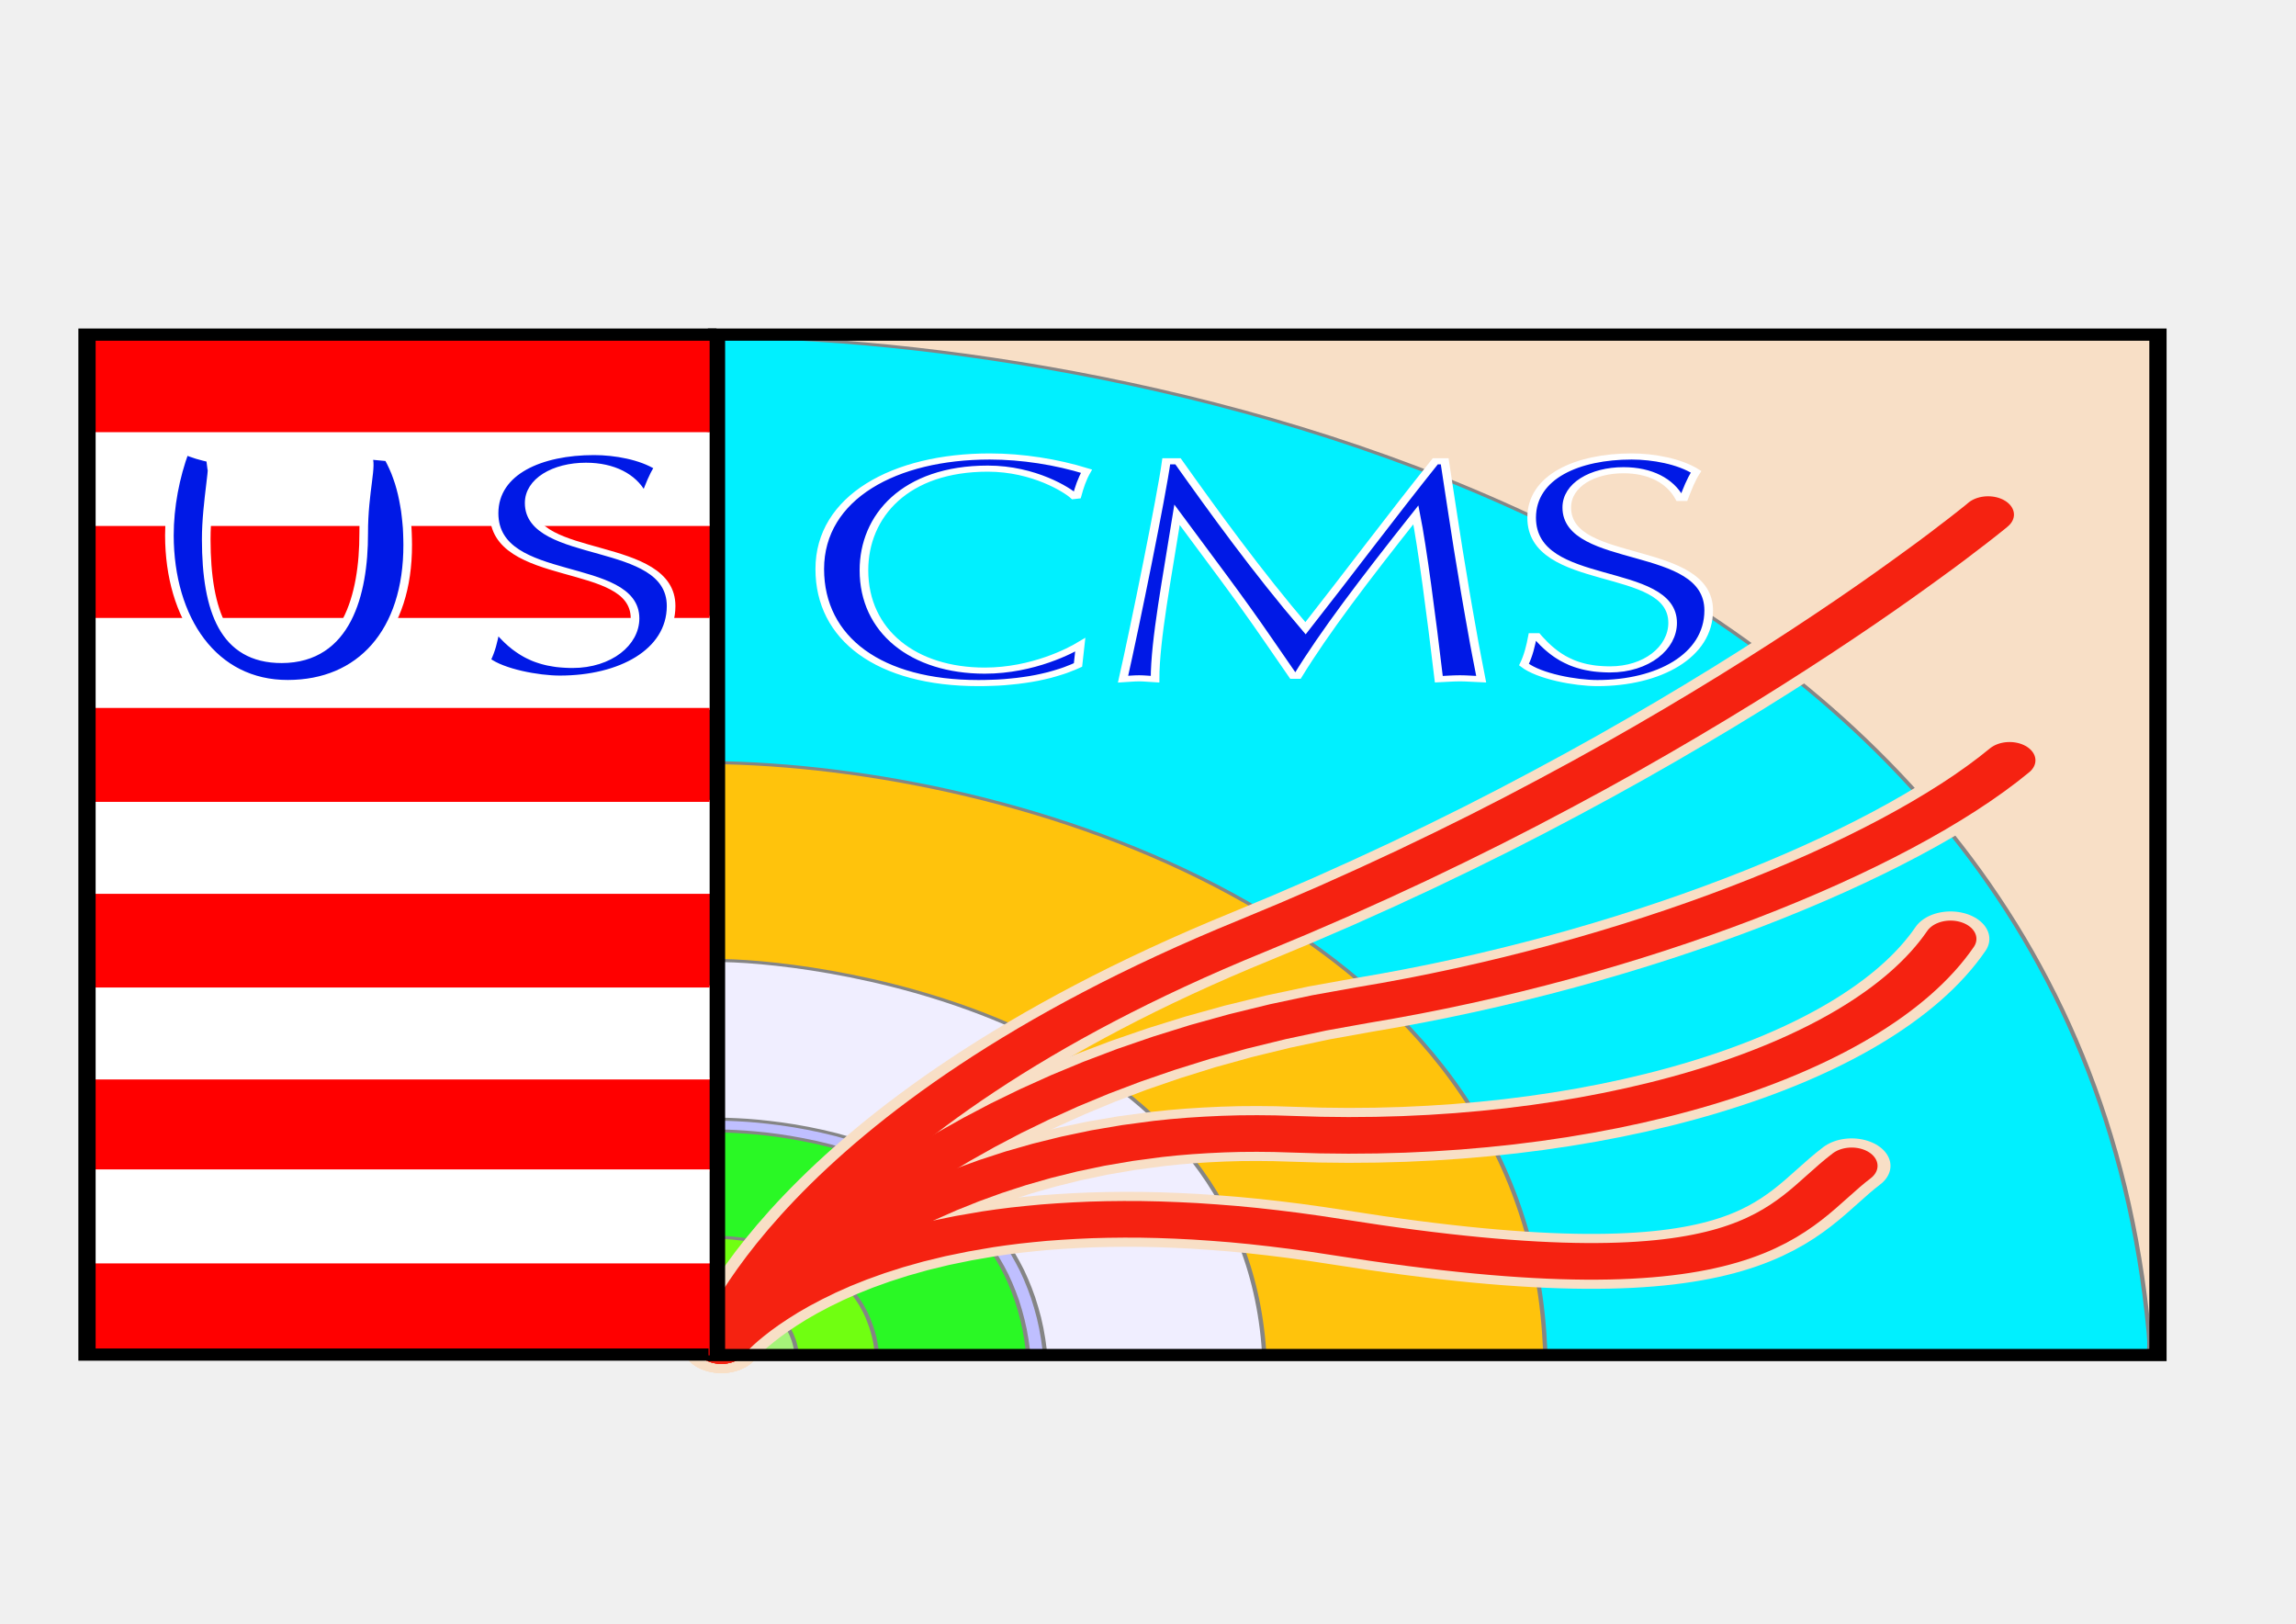
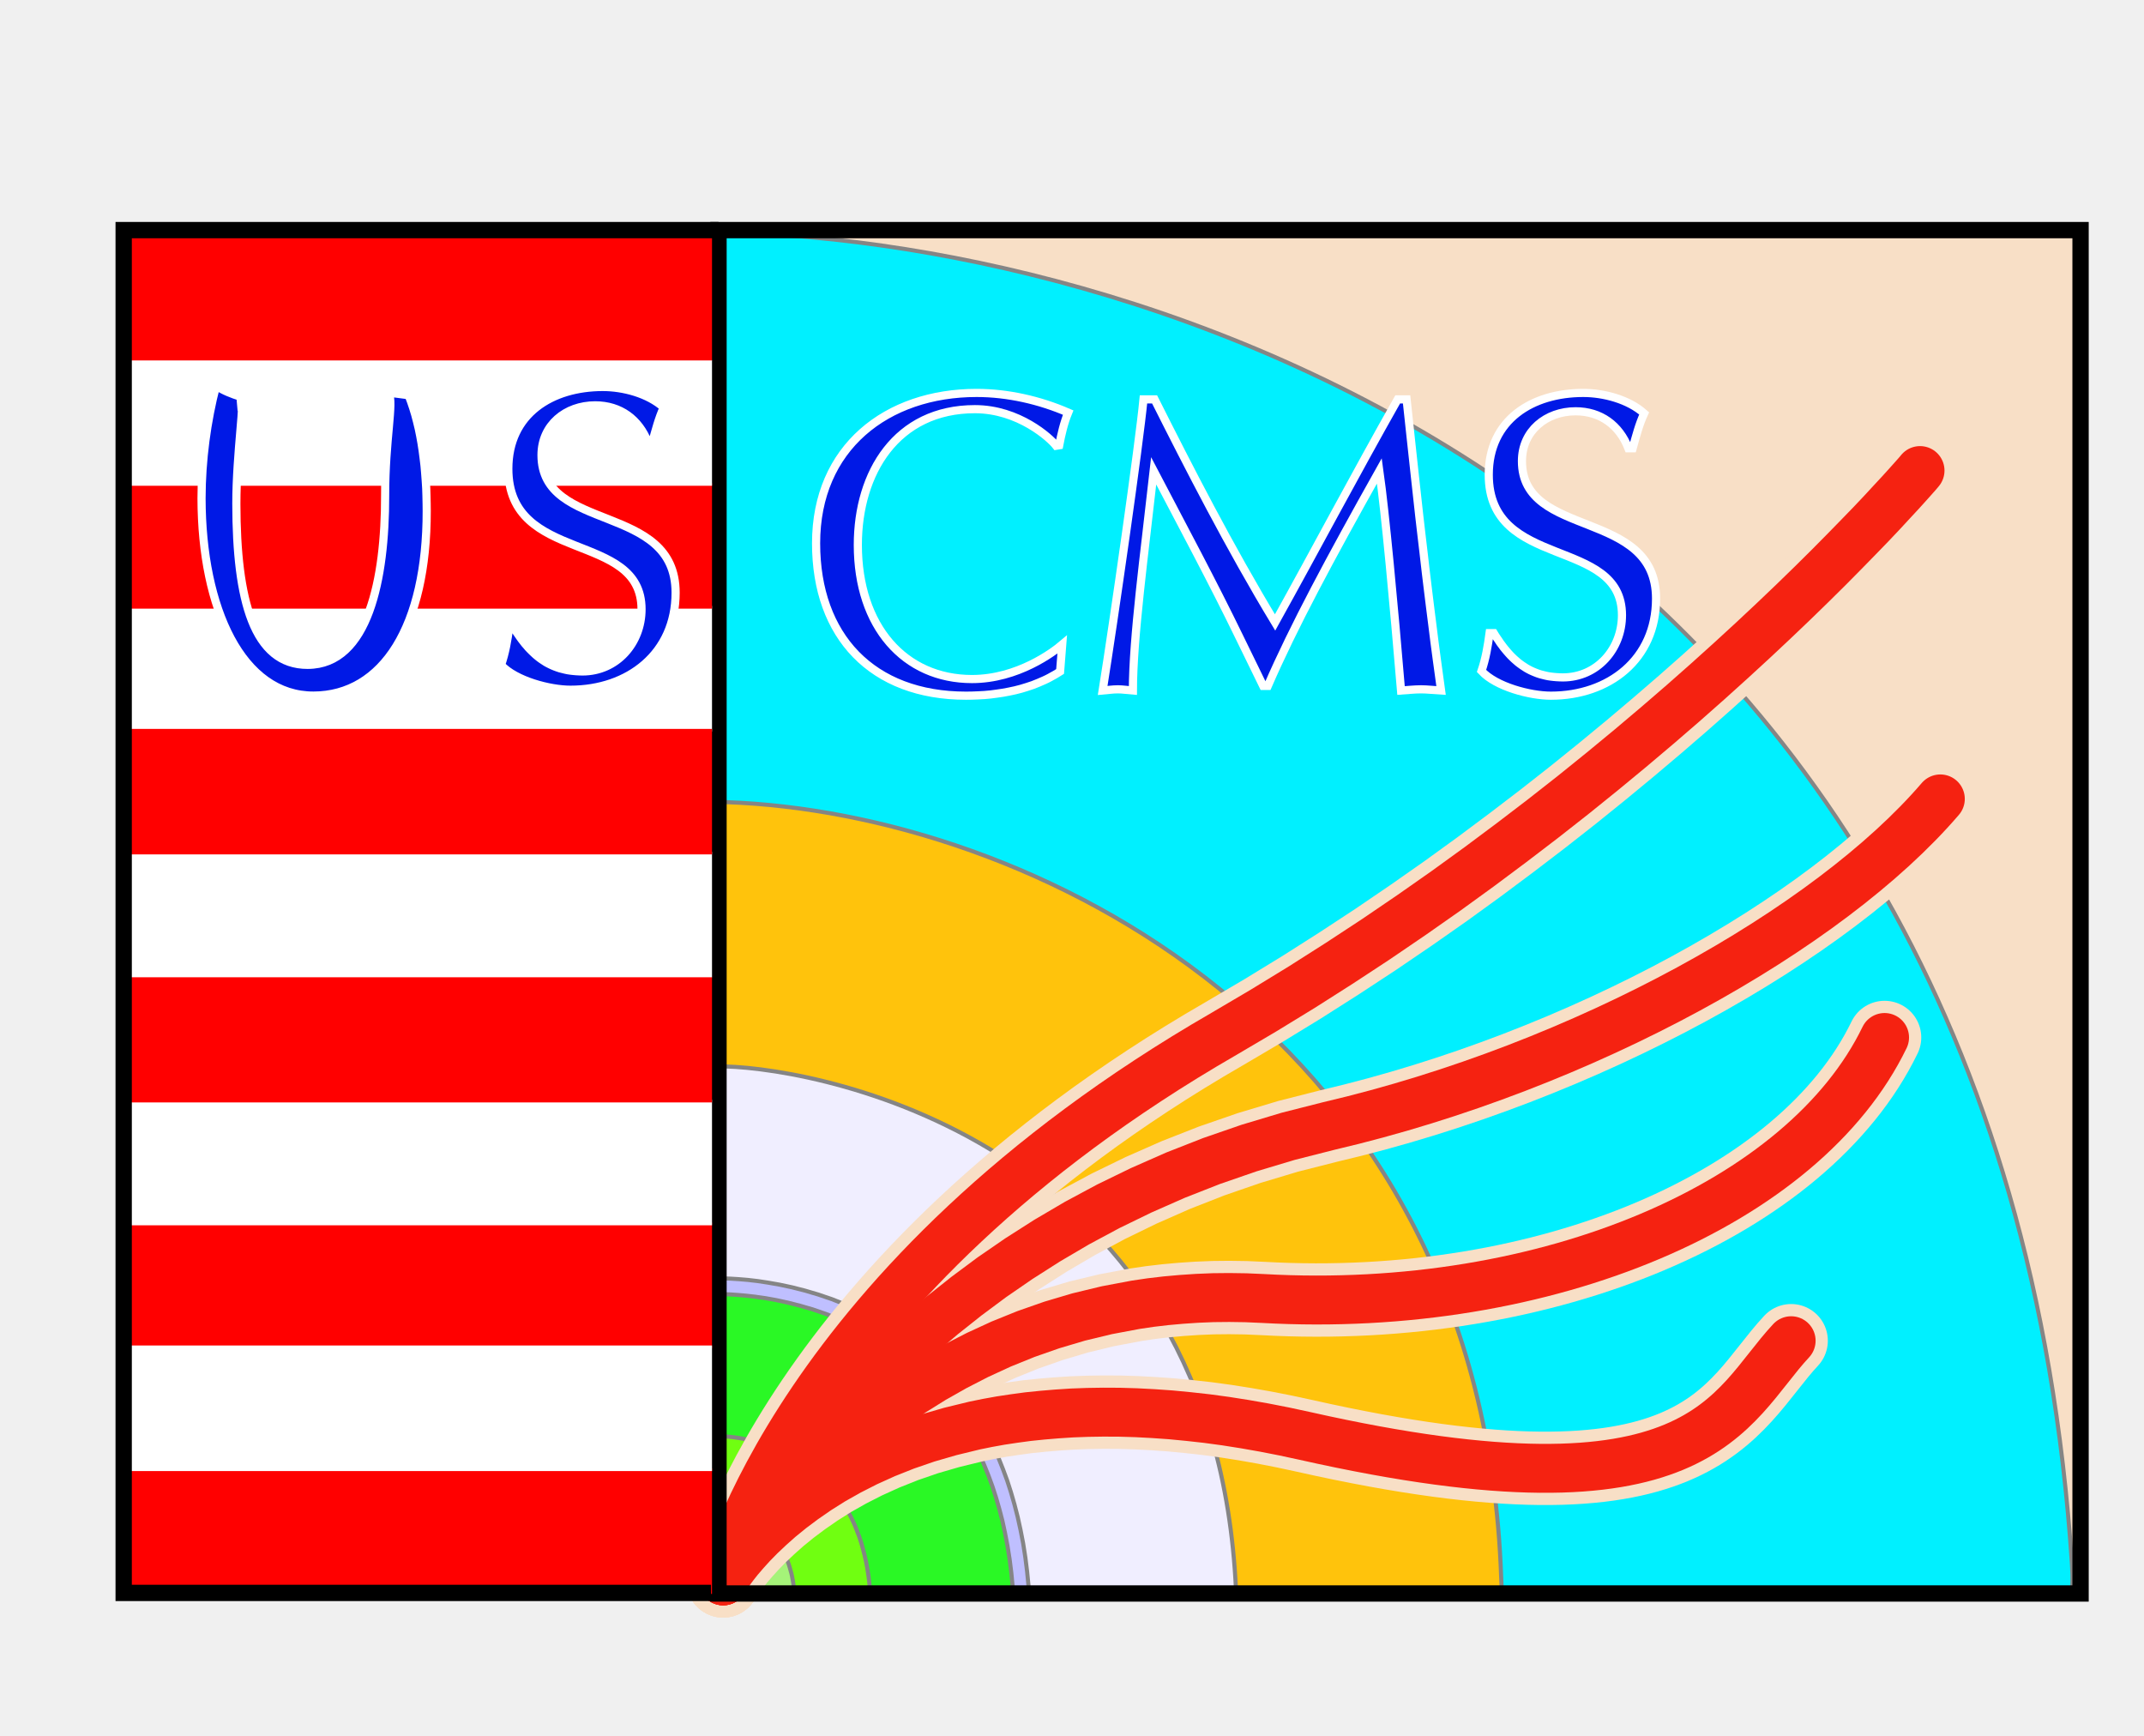
- <svg xmlns="http://www.w3.org/2000/svg" version="1.0" baseProfile="full" id="body" width="302.536" height="213.949" viewBox="0 0 1 1" preserveAspectRatio="none">
+ <svg xmlns="http://www.w3.org/2000/svg" version="1.0" id="body" width="105" height="85" viewBox=".05 .1 .85 .8">
  <defs id="defs124">
    </defs>
  <g id="content" transform="matrix(3.7578098e-3,0,0,-3.7578098e-3,-0.9541712,2.147635)" xml:space="preserve" stroke-miterlimit="10.433" fill-rule="even-odd" font-style="normal" font-variant="normal" font-weight="normal" font-stretch="normal" font-size-adjust="none" letter-spacing="normal" word-spacing="normal" style="font-style:normal;font-variant:normal;font-weight:normal;font-stretch:normal;letter-spacing:normal;word-spacing:normal;text-anchor:start;fill:none;fill-opacity:1;stroke:#000000;stroke-linecap:butt;stroke-linejoin:miter;stroke-miterlimit:10.433;stroke-dasharray:none;stroke-dashoffset:0;stroke-opacity:1">
    <polygon points="503.39,516.71 503.48,349.61 336.17,349.61 336.09,516.71 503.39,516.71 " id="polygon9" style="fill:#f8dfc6;fill-rule:nonzero;stroke:#f8dfc6;stroke-width:0" />
    <path d="M 336.06,349.54 L 336.18,349.54 L 336.54,349.54 L 337.13,349.54 L 337.94,349.54 L 338.97,349.54 L 340.2,349.54 L 341.64,349.54 L 343.27,349.54 L 345.08,349.54 L 347.06,349.54 L 349.22,349.54 L 351.54,349.55 L 354.01,349.55 L 356.62,349.55 L 359.38,349.55 L 362.26,349.55 L 368.39,349.56 L 374.95,349.56 L 381.87,349.57 L 389.1,349.57 L 396.58,349.57 L 404.24,349.58 L 419.86,349.59 L 435.48,349.6 L 443.13,349.61 L 450.59,349.61 L 457.81,349.61 L 464.72,349.62 L 471.26,349.62 L 477.36,349.63 L 480.23,349.63 L 482.97,349.63 L 485.58,349.63 L 488.03,349.63 L 490.33,349.64 L 492.47,349.64 L 494.44,349.64 L 496.23,349.64 L 497.84,349.64 L 499.25,349.64 L 500.47,349.64 L 501.47,349.64 L 502.26,349.64 L 502.83,349.64 L 503.17,349.64 L 503.26,349.64 C 502.73,349.64 503.2,349.64 502.97,353.11 C 494.15,486.84 384.81,516.08 336.34,516.4 C 336.15,516.4 336.06,516.39 336.06,516.39 L 336.06,349.54 z" id="path11" style="fill:#00f0ff;fill-rule:nonzero;stroke:#00f0ff;stroke-width:0" />
    <path d="M 336.06,349.54 L 336.18,349.54 L 336.54,349.54 L 337.13,349.54 L 337.94,349.54 L 338.97,349.54 L 340.2,349.54 L 341.64,349.54 L 343.27,349.54 L 345.08,349.54 L 347.06,349.54 L 349.22,349.54 L 351.54,349.55 L 354.01,349.55 L 356.62,349.55 L 359.38,349.55 L 362.26,349.55 L 368.39,349.56 L 374.95,349.56 L 381.87,349.57 L 389.1,349.57 L 396.58,349.57 L 404.24,349.58 L 419.86,349.59 L 435.48,349.6 L 443.13,349.61 L 450.59,349.61 L 457.81,349.61 L 464.72,349.62 L 471.26,349.62 L 477.36,349.63 L 480.23,349.63 L 482.97,349.63 L 485.58,349.63 L 488.03,349.63 L 490.33,349.64 L 492.47,349.64 L 494.44,349.64 L 496.23,349.64 L 497.84,349.64 L 499.25,349.64 L 500.47,349.64 L 501.47,349.64 L 502.26,349.64 L 502.83,349.64 L 503.17,349.64 L 503.26,349.64 C 502.73,349.64 503.2,349.64 502.97,353.11 C 494.15,486.84 384.81,516.08 336.34,516.4 C 336.15,516.4 336.06,516.39 336.06,516.39 L 336.06,349.54 z" id="path13" style="stroke:#858585;stroke-width:0.5" />
    <path d="M 336.21,446.66 L 336.21,446.66 L 336.21,446.66 L 336.22,446.65 L 336.23,446.65 L 336.25,446.65 L 336.27,446.65 L 336.3,446.65 L 336.33,446.64 L 336.36,446.64 L 336.4,446.64 L 336.44,446.63 L 336.49,446.63 L 336.54,446.62 L 336.59,446.62 L 336.64,446.61 L 336.7,446.61 L 336.76,446.6 L 336.82,446.6 L 336.89,446.59 L 336.95,446.58 L 337.02,446.58 L 337.09,446.57 L 337.17,446.57 L 337.24,446.56 L 337.32,446.56 L 337.47,446.55 L 337.62,446.54 L 337.78,446.53 L 337.94,446.52 C 374.75,445.24 430.61,418.49 432.96,351.5 C 433.04,349.46 433.09,349.51 433.09,349.51 C 323.57,349.51 336.15,349.52 336.15,349.52 L 336.21,446.66 z" id="path15" style="fill:#ffc30c;fill-rule:nonzero;stroke:#ffc30c;stroke-width:0" />
    <path d="M 336.21,446.66 L 336.21,446.66 L 336.21,446.66 L 336.22,446.65 L 336.23,446.65 L 336.25,446.65 L 336.27,446.65 L 336.3,446.65 L 336.33,446.64 L 336.36,446.64 L 336.4,446.64 L 336.44,446.63 L 336.49,446.63 L 336.54,446.62 L 336.59,446.62 L 336.64,446.61 L 336.7,446.61 L 336.76,446.6 L 336.82,446.6 L 336.89,446.59 L 336.95,446.58 L 337.02,446.58 L 337.09,446.57 L 337.17,446.57 L 337.24,446.56 L 337.32,446.56 L 337.47,446.55 L 337.62,446.54 L 337.78,446.53 L 337.94,446.52 C 374.75,445.24 430.61,418.49 432.96,351.5 C 433.04,349.46 433.09,349.51 433.09,349.51 C 323.57,349.51 336.15,349.52 336.15,349.52 L 336.21,446.66 z" id="path17" style="stroke:#858585;stroke-width:0.5" />
    <path d="M 336.14,414.27 L 336.14,414.27 L 336.14,414.27 L 336.15,414.27 L 336.16,414.27 L 336.18,414.26 L 336.2,414.26 L 336.22,414.26 L 336.24,414.25 L 336.27,414.25 L 336.3,414.24 L 336.33,414.23 L 336.37,414.23 L 336.41,414.22 L 336.45,414.22 L 336.5,414.21 L 336.55,414.2 L 336.6,414.19 L 336.66,414.19 L 336.71,414.18 L 336.77,414.17 L 336.84,414.17 L 336.91,414.16 L 336.98,414.15 L 337.05,414.15 L 337.13,414.14 L 337.2,414.13 L 337.29,414.13 L 337.37,414.12 L 337.46,414.12 L 337.55,414.12 L 337.64,414.11 L 337.74,414.11 C 350.35,413.78 397.87,404.36 400.43,350 C 400.5,348.64 400.41,349.51 400.41,349.51 C 327.12,349.51 336.15,349.52 336.15,349.52 L 336.14,414.27 z" id="path19" style="fill:#f0eeff;fill-rule:nonzero;stroke:#f0eeff;stroke-width:0" />
    <path d="M 336.14,414.27 L 336.14,414.27 L 336.14,414.27 L 336.15,414.27 L 336.16,414.27 L 336.18,414.26 L 336.2,414.26 L 336.22,414.26 L 336.24,414.25 L 336.27,414.25 L 336.3,414.24 L 336.33,414.23 L 336.37,414.23 L 336.41,414.22 L 336.45,414.22 L 336.5,414.21 L 336.55,414.2 L 336.6,414.19 L 336.66,414.19 L 336.71,414.18 L 336.77,414.17 L 336.84,414.17 L 336.91,414.16 L 336.98,414.15 L 337.05,414.15 L 337.13,414.14 L 337.2,414.13 L 337.29,414.13 L 337.37,414.12 L 337.46,414.12 L 337.55,414.12 L 337.64,414.11 L 337.74,414.11 C 350.35,413.78 397.87,404.36 400.43,350 C 400.5,348.64 400.41,349.51 400.41,349.51 C 327.12,349.51 336.15,349.52 336.15,349.52 L 336.14,414.27 z" id="path21" style="stroke:#858585;stroke-width:0.5" />
    <path d="M 336.14,388.1 L 336.17,388.1 L 336.24,388.11 L 336.37,388.11 L 336.54,388.11 L 336.76,388.12 L 337.02,388.12 L 337.33,388.12 L 337.67,388.11 L 338.48,388.08 L 339.44,388.02 L 340.53,387.93 L 341.74,387.79 L 343.06,387.59 L 344.48,387.34 L 345.98,387.02 L 347.55,386.62 L 349.18,386.14 L 350.86,385.57 L 352.57,384.89 L 354.31,384.11 L 356.05,383.21 L 357.8,382.18 L 359.53,381.03 L 361.23,379.73 L 362.06,379.02 L 362.89,378.28 L 363.7,377.5 L 364.5,376.68 L 365.28,375.82 L 366.04,374.91 L 366.79,373.96 L 367.51,372.97 L 368.21,371.93 L 368.89,370.85 L 369.54,369.72 L 370.17,368.54 L 370.76,367.31 L 371.33,366.03 L 371.86,364.7 L 372.37,363.32 L 372.83,361.89 L 373.26,360.4 L 373.66,358.85 L 374.01,357.25 L 374.33,355.6 L 374.6,353.88 L 374.82,352.11 L 375,350.27 C 375.07,349.47 375.07,349.47 375.07,349.47 C 331.71,349.47 336.14,349.45 336.14,349.45 L 336.14,388.1 z" id="path23" style="fill:#bfbfff;fill-rule:nonzero;stroke:#bfbfff;stroke-width:0" />
    <path d="M 336.14,388.1 L 336.17,388.1 L 336.24,388.11 L 336.37,388.11 L 336.54,388.11 L 336.76,388.12 L 337.02,388.12 L 337.33,388.12 L 337.67,388.11 L 338.48,388.08 L 339.44,388.02 L 340.53,387.93 L 341.74,387.79 L 343.06,387.59 L 344.48,387.34 L 345.98,387.02 L 347.55,386.62 L 349.18,386.14 L 350.86,385.57 L 352.57,384.89 L 354.31,384.11 L 356.05,383.21 L 357.8,382.18 L 359.53,381.03 L 361.23,379.73 L 362.06,379.02 L 362.89,378.28 L 363.7,377.5 L 364.5,376.68 L 365.28,375.82 L 366.04,374.91 L 366.79,373.96 L 367.51,372.97 L 368.21,371.93 L 368.89,370.85 L 369.54,369.72 L 370.17,368.54 L 370.76,367.31 L 371.33,366.03 L 371.86,364.7 L 372.37,363.32 L 372.83,361.89 L 373.26,360.4 L 373.66,358.85 L 374.01,357.25 L 374.33,355.6 L 374.6,353.88 L 374.82,352.11 L 375,350.27 C 375.07,349.47 375.07,349.47 375.07,349.47 C 331.71,349.47 336.14,349.45 336.14,349.45 L 336.14,388.1 z" id="path25" style="stroke:#858585;stroke-width:0.5" />
    <path d="M 378.86,462.55 L 378.54,462.35 L 378.23,462.16 L 377.9,461.98 L 377.58,461.8 L 377.25,461.63 L 376.91,461.47 L 376.22,461.17 L 375.52,460.89 L 374.8,460.65 L 374.08,460.43 L 373.34,460.24 L 372.59,460.08 L 371.84,459.94 L 371.09,459.83 L 370.33,459.73 L 369.57,459.66 L 368.81,459.62 L 368.06,459.59 L 367.31,459.58 C 355.83,459.58 348.93,466.84 348.93,478.27 C 348.93,490.02 357.6,496.71 368.62,496.71 C 372.43,496.71 376.35,495.82 379.85,494.3 C 379.32,493 379.01,491.64 378.75,490.29 L 378.38,490.23 C 377.65,491.17 373.79,494.72 368.41,494.72 C 358.8,494.72 354.05,486.94 354.05,478.07 C 354.05,468.04 359.79,461.62 368.05,461.62 C 373.68,461.62 378.07,464.96 379.12,465.85 L 378.86,462.55 z" id="path27" style="fill:#0019e6;fill-rule:nonzero;stroke:#0019e6;stroke-width:0" />
    <path d="M 378.86,462.55 L 378.54,462.35 L 378.23,462.16 L 377.9,461.98 L 377.58,461.8 L 377.25,461.63 L 376.91,461.47 L 376.22,461.17 L 375.52,460.89 L 374.8,460.65 L 374.08,460.43 L 373.34,460.24 L 372.59,460.08 L 371.84,459.94 L 371.09,459.83 L 370.33,459.73 L 369.57,459.66 L 368.81,459.62 L 368.06,459.59 L 367.31,459.58 C 355.83,459.58 348.93,466.84 348.93,478.27 C 348.93,490.02 357.6,496.71 368.62,496.71 C 372.43,496.71 376.35,495.82 379.85,494.3 C 379.32,493 379.01,491.64 378.75,490.29 L 378.38,490.23 C 377.65,491.17 373.79,494.72 368.41,494.72 C 358.8,494.72 354.05,486.94 354.05,478.07 C 354.05,468.04 359.79,461.62 368.05,461.62 C 373.68,461.62 378.07,464.96 379.12,465.85 L 378.86,462.55 z" id="path29" style="stroke:#ffffff;stroke-width:1" />
    <path d="M 421.36,495.92 L 421.88,491.09 L 422.4,486.3 L 422.92,481.58 L 423.19,479.26 L 423.46,476.97 L 423.72,474.71 L 423.99,472.49 L 424.26,470.31 L 424.53,468.18 L 424.79,466.1 L 425.06,464.08 L 425.33,462.11 L 425.59,460.21 C 424.65,460.26 423.92,460.36 423.14,460.36 C 422.3,460.36 421.46,460.26 420.68,460.21 C 419.8,470.7 418.75,481.98 418.02,487.15 C 411.96,476.34 407.47,467.99 404.34,460.78 L 403.77,460.78 L 400.89,466.68 C 397.55,473.57 393.89,480.36 390.34,487.15 C 389.2,476.97 387.79,466.63 387.79,460.21 C 387.11,460.26 386.53,460.36 385.96,460.36 C 385.28,460.36 384.7,460.26 384.08,460.21 C 385.43,468.61 388.57,490.44 389.09,495.92 L 390.45,495.92 C 394.62,487.62 399.64,477.8 405.23,468.56 C 410.19,477.49 414.99,486.58 420.27,495.92 L 421.36,495.92 z" id="path31" style="fill:#0019e6;fill-rule:nonzero;stroke:#0019e6;stroke-width:0" />
    <path d="M 421.36,495.92 L 421.88,491.09 L 422.4,486.3 L 422.92,481.58 L 423.19,479.26 L 423.46,476.97 L 423.72,474.71 L 423.99,472.49 L 424.26,470.31 L 424.53,468.18 L 424.79,466.1 L 425.06,464.08 L 425.33,462.11 L 425.59,460.21 C 424.65,460.26 423.92,460.36 423.14,460.36 C 422.3,460.36 421.46,460.26 420.68,460.21 C 419.8,470.7 418.75,481.98 418.02,487.15 C 411.96,476.34 407.47,467.99 404.34,460.78 L 403.77,460.78 L 400.89,466.68 C 397.55,473.57 393.89,480.36 390.34,487.15 C 389.2,476.97 387.79,466.63 387.79,460.21 C 387.11,460.26 386.53,460.36 385.96,460.36 C 385.28,460.36 384.7,460.26 384.08,460.21 C 385.43,468.61 388.57,490.44 389.09,495.92 L 390.45,495.92 C 394.62,487.62 399.64,477.8 405.23,468.56 C 410.19,477.49 414.99,486.58 420.27,495.92 L 421.36,495.92 z" id="path33" style="stroke:#ffffff;stroke-width:1" />
    <path d="M 432.06,467.25 L 432.25,466.94 L 432.45,466.64 L 432.65,466.35 L 432.84,466.06 L 433.05,465.78 L 433.25,465.51 L 433.46,465.25 L 433.67,465 L 433.89,464.75 L 434.11,464.51 L 434.33,464.29 L 434.56,464.07 L 434.8,463.86 L 435.03,463.66 L 435.28,463.47 L 435.53,463.29 L 435.79,463.12 L 436.05,462.95 L 436.32,462.8 L 436.59,462.66 L 436.88,462.53 L 437.17,462.41 L 437.46,462.3 L 437.77,462.2 L 438.08,462.12 L 438.4,462.04 L 438.73,461.97 L 439.07,461.92 L 439.42,461.88 L 439.78,461.85 L 440.15,461.83 L 440.52,461.82 C 444.75,461.82 447.78,465.32 447.78,469.45 C 447.78,479.16 431.44,474.88 431.44,486.68 C 431.44,493.42 436.77,496.71 443.03,496.71 C 445.54,496.71 448.57,495.92 450.5,494.2 C 449.87,492.84 449.5,491.38 449.09,489.92 L 448.57,489.92 C 447.47,492.74 445.17,494.46 442.09,494.46 C 438.49,494.46 435.51,492.06 435.51,488.35 C 435.51,478.74 451.96,482.61 451.96,471.48 C 451.96,464.02 446.16,459.58 439.06,459.58 C 436.5,459.58 432.32,460.68 430.55,462.61 C 431.07,464.12 431.33,465.69 431.54,467.25 L 432.06,467.25 z" id="path35" style="fill:#0019e6;fill-rule:nonzero;stroke:#0019e6;stroke-width:0" />
    <path d="M 432.06,467.25 L 432.25,466.94 L 432.45,466.64 L 432.65,466.35 L 432.84,466.06 L 433.05,465.78 L 433.25,465.51 L 433.46,465.25 L 433.67,465 L 433.89,464.75 L 434.11,464.51 L 434.33,464.29 L 434.56,464.07 L 434.8,463.86 L 435.03,463.66 L 435.28,463.47 L 435.53,463.29 L 435.79,463.12 L 436.05,462.95 L 436.32,462.8 L 436.59,462.66 L 436.88,462.53 L 437.17,462.41 L 437.46,462.3 L 437.77,462.2 L 438.08,462.12 L 438.4,462.04 L 438.73,461.97 L 439.07,461.92 L 439.42,461.88 L 439.78,461.85 L 440.15,461.83 L 440.52,461.82 C 444.75,461.82 447.78,465.32 447.78,469.45 C 447.78,479.16 431.44,474.88 431.44,486.68 C 431.44,493.42 436.77,496.71 443.03,496.71 C 445.54,496.71 448.57,495.92 450.5,494.2 C 449.87,492.84 449.5,491.38 449.09,489.92 L 448.57,489.92 C 447.47,492.74 445.17,494.46 442.09,494.46 C 438.49,494.46 435.51,492.06 435.51,488.35 C 435.51,478.74 451.96,482.61 451.96,471.48 C 451.96,464.02 446.16,459.58 439.06,459.58 C 436.5,459.58 432.32,460.68 430.55,462.61 C 431.07,464.12 431.33,465.69 431.54,467.25 L 432.06,467.25 z" id="path37" style="stroke:#ffffff;stroke-width:1" />
    <path d="M 336.13,386.17 L 336.16,386.17 L 336.23,386.17 L 336.35,386.18 L 336.51,386.18 L 336.72,386.18 L 336.97,386.18 L 337.26,386.18 L 337.59,386.17 L 338.36,386.15 L 339.27,386.09 L 340.3,386 L 341.45,385.87 L 342.71,385.69 L 344.05,385.45 L 345.48,385.14 L 346.97,384.76 L 348.52,384.31 L 350.12,383.76 L 351.74,383.12 L 353.39,382.37 L 355.05,381.52 L 356.71,380.55 L 358.35,379.45 L 359.97,378.21 L 360.76,377.54 L 361.54,376.84 L 362.31,376.1 L 363.07,375.32 L 363.81,374.5 L 364.54,373.64 L 365.25,372.74 L 365.93,371.79 L 366.6,370.81 L 367.24,369.78 L 367.86,368.71 L 368.46,367.59 L 369.03,366.42 L 369.56,365.2 L 370.07,363.94 L 370.55,362.63 L 370.99,361.27 L 371.4,359.85 L 371.78,358.39 L 372.11,356.87 L 372.41,355.29 L 372.67,353.66 L 372.88,351.98 L 373.05,350.23 C 373.12,349.47 373.12,349.47 373.12,349.47 C 331.92,349.47 336.13,349.45 336.13,349.45 L 336.13,386.17 z" id="path39" style="fill:#2af825;fill-rule:nonzero;stroke:#2af825;stroke-width:0" />
    <path d="M 336.13,386.17 L 336.16,386.17 L 336.23,386.17 L 336.35,386.18 L 336.51,386.18 L 336.72,386.18 L 336.97,386.18 L 337.26,386.18 L 337.59,386.17 L 338.36,386.15 L 339.27,386.09 L 340.3,386 L 341.45,385.87 L 342.71,385.69 L 344.05,385.45 L 345.48,385.14 L 346.97,384.76 L 348.52,384.31 L 350.12,383.76 L 351.74,383.12 L 353.39,382.37 L 355.05,381.52 L 356.71,380.55 L 358.35,379.45 L 359.97,378.21 L 360.76,377.54 L 361.54,376.84 L 362.31,376.1 L 363.07,375.32 L 363.81,374.5 L 364.54,373.64 L 365.25,372.74 L 365.93,371.79 L 366.6,370.81 L 367.24,369.78 L 367.86,368.71 L 368.46,367.59 L 369.03,366.42 L 369.56,365.2 L 370.07,363.94 L 370.55,362.63 L 370.99,361.27 L 371.4,359.85 L 371.78,358.39 L 372.11,356.87 L 372.41,355.29 L 372.67,353.66 L 372.88,351.98 L 373.05,350.23 C 373.12,349.47 373.12,349.47 373.12,349.47 C 331.92,349.47 336.13,349.45 336.13,349.45 L 336.13,386.17 z" id="path41" style="stroke:#858585;stroke-width:0.5" />
    <path d="M 336.12,368.77 L 336.13,368.77 L 336.17,368.78 L 336.23,368.78 L 336.32,368.78 L 336.43,368.78 L 336.56,368.78 L 336.71,368.78 L 336.89,368.78 L 337.29,368.76 L 337.77,368.73 L 338.31,368.69 L 338.92,368.62 L 339.58,368.52 L 340.29,368.39 L 341.04,368.23 L 341.82,368.03 L 342.64,367.79 L 343.48,367.51 L 344.34,367.17 L 345.21,366.78 L 346.08,366.33 L 346.95,365.81 L 347.81,365.24 L 348.66,364.59 L 349.08,364.23 L 349.49,363.86 L 349.9,363.47 L 350.3,363.06 L 350.69,362.63 L 351.07,362.18 L 351.44,361.7 L 351.81,361.21 L 352.16,360.69 L 352.5,360.15 L 352.82,359.58 L 353.13,358.99 L 353.43,358.38 L 353.72,357.74 L 353.98,357.07 L 354.24,356.38 L 354.47,355.67 L 354.68,354.92 L 354.88,354.15 L 355.06,353.35 L 355.22,352.52 L 355.35,351.66 L 355.46,350.78 L 355.55,349.86 C 355.59,349.46 355.59,349.46 355.59,349.46 C 333.91,349.46 336.12,349.45 336.12,349.45 L 336.12,368.77 z" id="path43" style="fill:#70ff11;fill-rule:nonzero;stroke:#70ff11;stroke-width:0" />
    <path d="M 336.12,368.77 L 336.13,368.77 L 336.17,368.78 L 336.23,368.78 L 336.32,368.78 L 336.43,368.78 L 336.56,368.78 L 336.71,368.78 L 336.89,368.78 L 337.29,368.76 L 337.77,368.73 L 338.31,368.69 L 338.92,368.62 L 339.58,368.52 L 340.29,368.39 L 341.04,368.23 L 341.82,368.03 L 342.64,367.79 L 343.48,367.51 L 344.34,367.17 L 345.21,366.78 L 346.08,366.33 L 346.95,365.81 L 347.81,365.24 L 348.66,364.59 L 349.08,364.23 L 349.49,363.86 L 349.9,363.47 L 350.3,363.06 L 350.69,362.63 L 351.07,362.18 L 351.44,361.7 L 351.81,361.21 L 352.16,360.69 L 352.5,360.15 L 352.82,359.58 L 353.13,358.99 L 353.43,358.38 L 353.72,357.74 L 353.98,357.07 L 354.24,356.38 L 354.47,355.67 L 354.68,354.92 L 354.88,354.15 L 355.06,353.35 L 355.22,352.52 L 355.35,351.66 L 355.46,350.78 L 355.55,349.86 C 355.59,349.46 355.59,349.46 355.59,349.46 C 333.91,349.46 336.12,349.45 336.12,349.45 L 336.12,368.77 z" id="path45" style="stroke:#858585;stroke-width:0.5" />
    <path d="M 336.12,359.53 L 336.13,359.53 L 336.15,359.53 L 336.18,359.53 L 336.23,359.53 L 336.28,359.53 L 336.35,359.53 L 336.43,359.53 L 336.52,359.53 L 336.73,359.52 L 336.98,359.51 L 337.27,359.48 L 337.58,359.44 L 337.93,359.39 L 338.3,359.33 L 338.69,359.25 L 339.1,359.14 L 339.52,359.02 L 339.96,358.87 L 340.41,358.69 L 340.86,358.49 L 341.32,358.25 L 341.77,357.98 L 342.22,357.68 L 342.66,357.34 L 342.88,357.16 L 343.1,356.97 L 343.31,356.76 L 343.52,356.55 L 343.72,356.32 L 343.92,356.09 L 344.11,355.84 L 344.3,355.58 L 344.49,355.31 L 344.66,355.03 L 344.83,354.73 L 345,354.43 L 345.15,354.11 L 345.3,353.77 L 345.44,353.43 L 345.57,353.07 L 345.69,352.69 L 345.8,352.3 L 345.91,351.9 L 346,351.48 L 346.08,351.05 L 346.15,350.61 L 346.21,350.14 L 346.26,349.66 C 346.27,349.45 346.27,349.45 346.27,349.45 C 334.96,349.45 336.12,349.45 336.12,349.45 L 336.12,359.53 z" id="path47" style="fill:#a5f379;fill-rule:nonzero;stroke:#a5f379;stroke-width:0" />
    <path d="M 336.12,359.53 L 336.13,359.53 L 336.15,359.53 L 336.18,359.53 L 336.23,359.53 L 336.28,359.53 L 336.35,359.53 L 336.43,359.53 L 336.52,359.53 L 336.73,359.52 L 336.98,359.51 L 337.27,359.48 L 337.58,359.44 L 337.93,359.39 L 338.3,359.33 L 338.69,359.25 L 339.1,359.14 L 339.52,359.02 L 339.96,358.87 L 340.41,358.69 L 340.86,358.49 L 341.32,358.25 L 341.77,357.98 L 342.22,357.68 L 342.66,357.34 L 342.88,357.16 L 343.1,356.97 L 343.31,356.76 L 343.52,356.55 L 343.72,356.32 L 343.92,356.09 L 344.11,355.84 L 344.3,355.58 L 344.49,355.31 L 344.66,355.03 L 344.83,354.73 L 345,354.43 L 345.15,354.11 L 345.3,353.77 L 345.44,353.43 L 345.57,353.07 L 345.69,352.69 L 345.8,352.3 L 345.91,351.9 L 346,351.48 L 346.08,351.05 L 346.15,350.61 L 346.21,350.14 L 346.26,349.66 C 346.27,349.45 346.27,349.45 346.27,349.45 C 334.96,349.45 336.12,349.45 336.12,349.45 L 336.12,359.53 z" id="path49" style="stroke:#858585;stroke-width:0.5" />
    <path d="M 337.53,351.02 L 337.59,351.14 L 337.76,351.5 L 338.06,352.09 L 338.49,352.89 L 339.04,353.89 L 339.72,355.08 L 340.54,356.44 L 341.49,357.95 L 342.58,359.61 L 343.81,361.41 L 345.18,363.32 L 346.7,365.33 L 348.37,367.44 L 350.18,369.62 L 352.16,371.87 L 354.29,374.17 L 356.58,376.5 L 359.03,378.86 L 361.64,381.23 L 364.42,383.59 L 367.38,385.94 L 370.5,388.26 L 373.8,390.53 L 377.28,392.75 L 380.94,394.9 L 384.78,396.96 L 388.81,398.92 L 393.03,400.78 L 397.44,402.51 L 402.04,404.1 L 406.84,405.54 L 411.84,406.81 C 443.17,414.11 473.13,430.94 486.83,446.92" id="path51" style="stroke:#f8dfc6;stroke-width:9;stroke-linecap:round;stroke-linejoin:round" />
    <path d="M 484.34,487.19 L 484.25,487.08 L 483.96,486.74 L 483.48,486.2 L 482.81,485.45 L 481.96,484.51 L 480.92,483.39 L 479.71,482.08 L 478.32,480.61 L 476.75,478.99 L 475.01,477.21 L 473.11,475.29 L 471.04,473.24 L 468.81,471.07 L 466.41,468.78 L 463.86,466.39 L 461.15,463.9 L 458.29,461.32 L 455.28,458.66 L 452.13,455.94 L 448.83,453.15 L 445.39,450.31 L 441.81,447.42 L 438.09,444.5 L 434.24,441.56 L 430.26,438.59 L 426.16,435.62 L 421.92,432.65 L 417.57,429.69 L 413.09,426.75 L 408.5,423.83 L 403.79,420.95 L 398.97,418.11 C 346.38,387.78 337.53,351.02 337.53,351.02" id="path53" style="stroke:#f8dfc6;stroke-width:9;stroke-linecap:round;stroke-linejoin:round" />
    <path d="M 337.53,351.02 L 337.54,351.04 L 337.59,351.12 L 337.67,351.25 L 337.78,351.43 L 337.93,351.66 L 338.1,351.93 L 338.55,352.61 L 339.13,353.44 L 339.84,354.43 L 340.67,355.54 L 341.63,356.78 L 342.73,358.12 L 343.95,359.55 L 345.3,361.06 L 346.78,362.63 L 348.39,364.25 L 350.13,365.91 L 352,367.59 L 354,369.27 L 356.12,370.95 L 358.38,372.6 L 360.77,374.22 L 363.29,375.79 L 365.94,377.29 L 368.72,378.72 L 371.63,380.06 L 374.67,381.29 L 377.84,382.4 L 381.14,383.38 L 384.58,384.21 L 388.14,384.88 L 389.97,385.15 L 391.84,385.37 L 393.73,385.54 L 395.66,385.67 L 397.63,385.75 L 399.62,385.77 L 401.65,385.74 L 403.71,385.65 C 438.65,383.68 470.14,397.3 479.99,417.66" id="path55" style="stroke:#f8dfc6;stroke-width:9;stroke-linecap:round;stroke-linejoin:round" />
    <path d="M 337.53,351.02 L 337.58,351.1 L 337.73,351.35 L 338,351.75 L 338.38,352.28 L 338.87,352.93 L 339.48,353.7 L 340.22,354.56 L 341.08,355.51 L 342.07,356.52 L 343.2,357.59 L 344.46,358.71 L 345.86,359.85 L 347.41,361.01 L 349.1,362.18 L 350.94,363.34 L 352.94,364.47 L 355.1,365.57 L 357.42,366.62 L 359.91,367.61 L 362.56,368.52 L 365.39,369.34 L 368.39,370.07 L 369.96,370.39 L 371.57,370.68 L 373.23,370.93 L 374.93,371.16 L 376.69,371.34 L 378.48,371.49 L 380.33,371.61 L 382.23,371.68 L 384.17,371.71 L 386.16,371.7 L 388.2,371.64 L 390.29,371.53 L 392.43,371.38 L 394.62,371.17 L 396.87,370.92 L 399.16,370.61 L 401.51,370.24 L 403.9,369.82 L 406.35,369.34 L 408.86,368.8 C 457.73,357.8 460.82,372.2 468.53,380.47" id="path57" style="stroke:#f8dfc6;stroke-width:9;stroke-linecap:round;stroke-linejoin:round" />
    <path d="M 337.53,351.02 L 337.59,351.14 L 337.76,351.5 L 338.06,352.09 L 338.49,352.89 L 339.04,353.89 L 339.72,355.08 L 340.54,356.44 L 341.49,357.95 L 342.58,359.61 L 343.81,361.41 L 345.18,363.32 L 346.7,365.33 L 348.37,367.44 L 350.18,369.62 L 352.16,371.87 L 354.29,374.17 L 356.58,376.5 L 359.03,378.86 L 361.64,381.23 L 364.42,383.59 L 367.38,385.94 L 370.5,388.26 L 373.8,390.53 L 377.28,392.75 L 380.94,394.9 L 384.78,396.96 L 388.81,398.92 L 393.03,400.78 L 397.44,402.51 L 402.04,404.1 L 406.84,405.54 L 411.84,406.81 C 443.17,414.11 473.13,430.94 486.83,446.92" id="path59" style="stroke:#f52211;stroke-width:6;stroke-linecap:round;stroke-linejoin:round" />
    <path d="M 484.34,487.19 L 484.25,487.08 L 483.96,486.74 L 483.48,486.2 L 482.81,485.45 L 481.96,484.51 L 480.92,483.39 L 479.71,482.08 L 478.32,480.61 L 476.75,478.99 L 475.01,477.21 L 473.11,475.29 L 471.04,473.24 L 468.81,471.07 L 466.41,468.78 L 463.86,466.39 L 461.15,463.9 L 458.29,461.32 L 455.28,458.66 L 452.13,455.94 L 448.83,453.15 L 445.39,450.31 L 441.81,447.42 L 438.09,444.5 L 434.24,441.56 L 430.26,438.59 L 426.16,435.62 L 421.92,432.65 L 417.57,429.69 L 413.09,426.75 L 408.5,423.83 L 403.79,420.95 L 398.97,418.11 C 346.38,387.78 337.53,351.02 337.53,351.02" id="path61" style="stroke:#f52211;stroke-width:6;stroke-linecap:round;stroke-linejoin:round" />
    <path d="M 337.53,351.02 L 337.54,351.04 L 337.59,351.12 L 337.67,351.25 L 337.78,351.43 L 337.93,351.66 L 338.1,351.93 L 338.55,352.61 L 339.13,353.44 L 339.84,354.43 L 340.67,355.54 L 341.63,356.78 L 342.73,358.12 L 343.95,359.55 L 345.3,361.06 L 346.78,362.63 L 348.39,364.25 L 350.13,365.91 L 352,367.59 L 354,369.27 L 356.12,370.95 L 358.38,372.6 L 360.77,374.22 L 363.29,375.79 L 365.94,377.29 L 368.72,378.72 L 371.63,380.06 L 374.67,381.29 L 377.84,382.4 L 381.14,383.38 L 384.58,384.21 L 388.14,384.88 L 389.97,385.15 L 391.84,385.37 L 393.73,385.54 L 395.66,385.67 L 397.63,385.75 L 399.62,385.77 L 401.65,385.74 L 403.71,385.65 C 438.65,383.68 470.14,397.3 479.99,417.66" id="path63" style="stroke:#f52211;stroke-width:6;stroke-linecap:round;stroke-linejoin:round" />
    <path d="M 337.53,351.02 L 337.58,351.1 L 337.73,351.35 L 338,351.75 L 338.38,352.28 L 338.87,352.93 L 339.48,353.7 L 340.22,354.56 L 341.08,355.51 L 342.07,356.52 L 343.2,357.59 L 344.46,358.71 L 345.86,359.85 L 347.41,361.01 L 349.1,362.18 L 350.94,363.34 L 352.94,364.47 L 355.1,365.57 L 357.42,366.62 L 359.91,367.61 L 362.56,368.52 L 365.39,369.34 L 368.39,370.07 L 369.96,370.39 L 371.57,370.68 L 373.23,370.93 L 374.93,371.16 L 376.69,371.34 L 378.48,371.49 L 380.33,371.61 L 382.23,371.68 L 384.17,371.71 L 386.16,371.7 L 388.2,371.64 L 390.29,371.53 L 392.43,371.38 L 394.62,371.17 L 396.87,370.92 L 399.16,370.61 L 401.51,370.24 L 403.9,369.82 L 406.35,369.34 L 408.86,368.8 C 457.73,357.8 460.82,372.2 468.53,380.47" id="path65" style="stroke:#f52211;stroke-width:6;stroke-linecap:round;stroke-linejoin:round" />
    <polygon points="336.96,349.47 504.03,349.47 504.03,516.68 336.96,516.68 336.96,349.47 " id="polygon67" style="stroke-width:2" />
    <polygon points="264.46,379.68 336.04,379.68 336.04,394.83 264.46,394.83 264.46,379.68 " id="polygon69" style="fill:#ff0000;fill-rule:nonzero;stroke:#ff0000;stroke-width:0" />
    <polygon points="264.46,379.68 336.04,379.68 336.04,394.83 264.46,394.83 264.46,379.68 " id="polygon71" style="stroke:#ff0000;stroke-width:0.25" />
    <polygon points="264.46,394.75 336.04,394.75 336.04,409.9 264.46,409.9 264.46,394.75 " id="polygon73" style="fill:#ffffff;fill-rule:nonzero;stroke:#ffffff;stroke-width:0" />
    <polygon points="264.46,394.75 336.04,394.75 336.04,409.9 264.46,409.9 264.46,394.75 " id="polygon75" style="stroke:#ffffff;stroke-width:0.25" />
    <polygon points="264.46,409.82 336.04,409.82 336.04,424.97 264.46,424.97 264.46,409.82 " id="polygon77" style="fill:#ff0000;fill-rule:nonzero;stroke:#ff0000;stroke-width:0" />
    <polygon points="264.46,409.82 336.04,409.82 336.04,424.97 264.46,424.97 264.46,409.82 " id="polygon79" style="stroke:#ff0000;stroke-width:0.25" />
    <polygon points="264.46,349.54 336.04,349.54 336.04,364.69 264.46,364.69 264.46,349.54 " id="polygon81" style="fill:#ff0000;fill-rule:nonzero;stroke:#ff0000;stroke-width:0" />
    <polygon points="264.46,349.54 336.04,349.54 336.04,364.69 264.46,364.69 264.46,349.54 " id="polygon83" style="stroke:#ff0000;stroke-width:0.25" />
    <polygon points="264.46,364.61 336.04,364.61 336.04,379.76 264.46,379.76 264.46,364.61 " id="polygon85" style="fill:#ffffff;fill-rule:nonzero;stroke:#ffffff;stroke-width:0" />
    <polygon points="264.46,364.61 336.04,364.61 336.04,379.76 264.46,379.76 264.46,364.61 " id="polygon87" style="stroke:#ffffff;stroke-width:0.25" />
    <polygon points="264.46,455.31 336.04,455.31 336.04,470.46 264.46,470.46 264.46,455.31 " id="polygon89" style="fill:#ffffff;fill-rule:nonzero;stroke:#ffffff;stroke-width:0" />
    <polygon points="264.46,455.31 336.04,455.31 336.04,470.46 264.46,470.46 264.46,455.31 " id="polygon91" style="stroke:#ffffff;stroke-width:0.25" />
    <polygon points="264.46,470.38 336.04,470.38 336.04,485.53 264.46,485.53 264.46,470.38 " id="polygon93" style="fill:#ff0000;fill-rule:nonzero;stroke:#ff0000;stroke-width:0" />
    <polygon points="264.46,470.38 336.04,470.38 336.04,485.53 264.46,485.53 264.46,470.38 " id="polygon95" style="stroke:#ff0000;stroke-width:0.25" />
    <polygon points="264.46,485.45 336.04,485.45 336.04,500.6 264.46,500.6 264.46,485.45 " id="polygon97" style="fill:#ffffff;fill-rule:nonzero;stroke:#ffffff;stroke-width:0" />
    <polygon points="264.46,485.45 336.04,485.45 336.04,500.6 264.46,500.6 264.46,485.45 " id="polygon99" style="stroke:#ffffff;stroke-width:0.25" />
    <polygon points="264.46,425.17 336.04,425.17 336.04,440.31 264.46,440.31 264.46,425.17 " id="polygon101" style="fill:#ffffff;fill-rule:nonzero;stroke:#ffffff;stroke-width:0" />
    <polygon points="264.46,425.17 336.04,425.17 336.04,440.31 264.46,440.31 264.46,425.17 " id="polygon103" style="stroke:#ffffff;stroke-width:0.25" />
    <polygon points="264.46,440.24 336.04,440.24 336.04,455.38 264.46,455.38 264.46,440.24 " id="polygon105" style="fill:#ff0000;fill-rule:nonzero;stroke:#ff0000;stroke-width:0" />
    <polygon points="264.46,440.24 336.04,440.24 336.04,455.38 264.46,455.38 264.46,440.24 " id="polygon107" style="stroke:#ff0000;stroke-width:0.25" />
    <polygon points="264.46,500.82 336.04,500.82 336.04,515.97 264.46,515.97 264.46,500.82 " id="polygon109" style="fill:#ff0000;fill-rule:nonzero;stroke:#ff0000;stroke-width:0" />
    <polygon points="264.46,500.82 336.04,500.82 336.04,515.97 264.46,515.97 264.46,500.82 " id="polygon111" style="stroke:#ff0000;stroke-width:0.25" />
    <path d="M 311.81,467.98 L 312,467.67 L 312.19,467.37 L 312.39,467.08 L 312.59,466.79 L 312.79,466.51 L 313,466.24 L 313.2,465.98 L 313.42,465.73 L 313.63,465.48 L 313.85,465.25 L 314.08,465.02 L 314.31,464.8 L 314.54,464.59 L 314.78,464.39 L 315.02,464.2 L 315.27,464.02 L 315.53,463.85 L 315.79,463.68 L 316.06,463.53 L 316.34,463.39 L 316.62,463.26 L 316.91,463.14 L 317.21,463.03 L 317.51,462.93 L 317.83,462.85 L 318.15,462.77 L 318.48,462.7 L 318.82,462.65 L 319.17,462.61 L 319.52,462.58 L 319.89,462.56 L 320.27,462.55 C 324.5,462.55 327.52,466.05 327.52,470.18 C 327.52,479.89 311.18,475.61 311.18,487.41 C 311.18,494.15 316.51,497.44 322.77,497.44 C 325.28,497.44 328.31,496.65 330.24,494.93 C 329.61,493.57 329.25,492.11 328.83,490.65 L 328.31,490.65 C 327.21,493.47 324.91,495.19 321.83,495.19 C 318.23,495.19 315.25,492.79 315.25,489.08 C 315.25,479.47 331.7,483.34 331.7,472.21 C 331.7,464.75 325.91,460.31 318.8,460.31 C 316.25,460.31 312.07,461.41 310.29,463.34 C 310.82,464.85 311.08,466.42 311.29,467.98 L 311.81,467.98 z" id="path113" style="fill:#0019e6;fill-rule:nonzero;stroke:#0019e6;stroke-width:0" />
    <path d="M 311.81,467.98 L 312,467.67 L 312.19,467.37 L 312.39,467.08 L 312.59,466.79 L 312.79,466.51 L 313,466.24 L 313.2,465.98 L 313.42,465.73 L 313.63,465.48 L 313.85,465.25 L 314.08,465.02 L 314.31,464.8 L 314.54,464.59 L 314.78,464.39 L 315.02,464.2 L 315.27,464.02 L 315.53,463.85 L 315.79,463.68 L 316.06,463.53 L 316.34,463.39 L 316.62,463.26 L 316.91,463.14 L 317.21,463.03 L 317.51,462.93 L 317.83,462.85 L 318.15,462.77 L 318.48,462.7 L 318.82,462.65 L 319.17,462.61 L 319.52,462.58 L 319.89,462.56 L 320.27,462.55 C 324.5,462.55 327.52,466.05 327.52,470.18 C 327.52,479.89 311.18,475.61 311.18,487.41 C 311.18,494.15 316.51,497.44 322.77,497.44 C 325.28,497.44 328.31,496.65 330.24,494.93 C 329.61,493.57 329.25,492.11 328.83,490.65 L 328.31,490.65 C 327.21,493.47 324.91,495.19 321.83,495.19 C 318.23,495.19 315.25,492.79 315.25,489.08 C 315.25,479.47 331.7,483.34 331.7,472.21 C 331.7,464.75 325.91,460.31 318.8,460.31 C 316.25,460.31 312.07,461.41 310.29,463.34 C 310.82,464.85 311.08,466.42 311.29,467.98 L 311.81,467.98 z" id="path115" style="stroke:#ffffff;stroke-width:1" />
    <path d="M 298.95,496.43 L 299.24,495.66 L 299.51,494.86 L 299.76,494.04 L 299.98,493.2 L 300.19,492.33 L 300.37,491.45 L 300.53,490.56 L 300.67,489.65 L 300.79,488.73 L 300.9,487.81 L 300.98,486.88 L 301.05,485.95 L 301.11,485.01 L 301.14,484.08 L 301.16,483.16 L 301.17,482.24 C 301.19,468.1 295.79,459.61 287.29,459.59 C 278.55,459.56 273.57,470.21 273.55,483.77 C 273.55,488.46 274.21,493.29 275.33,497.59 C 276.3,496.95 277.31,496.57 278.32,496.25 L 278.36,495.8 C 278.97,496.59 277.81,489.28 277.82,483.11 C 277.83,471.29 279.96,463.34 286.57,463.36 C 294.03,463.38 296.08,473.96 296.07,484.11 C 296.06,491.05 297.16,495.46 296.5,496.75 L 298.95,496.43 z" id="path117" style="fill:#0019e6;fill-rule:nonzero;stroke:#0019e6;stroke-width:0" />
    <path d="M 298.95,496.43 L 299.24,495.66 L 299.51,494.86 L 299.76,494.04 L 299.98,493.2 L 300.19,492.33 L 300.37,491.45 L 300.53,490.56 L 300.67,489.65 L 300.79,488.73 L 300.9,487.81 L 300.98,486.88 L 301.05,485.95 L 301.11,485.01 L 301.14,484.08 L 301.16,483.16 L 301.17,482.24 C 301.19,468.1 295.79,459.61 287.29,459.59 C 278.55,459.56 273.57,470.21 273.55,483.77 C 273.55,488.46 274.21,493.29 275.33,497.59 C 276.3,496.95 277.31,496.57 278.32,496.25 L 278.36,495.8 C 278.97,496.59 277.81,489.28 277.82,483.11 C 277.83,471.29 279.96,463.34 286.57,463.36 C 294.03,463.38 296.08,473.96 296.07,484.11 C 296.06,491.05 297.16,495.46 296.5,496.75 L 298.95,496.43 z" id="path119" style="stroke:#ffffff;stroke-width:1" />
    <polyline points="336.96,516.68 264,516.68 264,349.54 336.04,349.54 " id="polyline121" style="stroke-width:2" />
  </g>
</svg>
